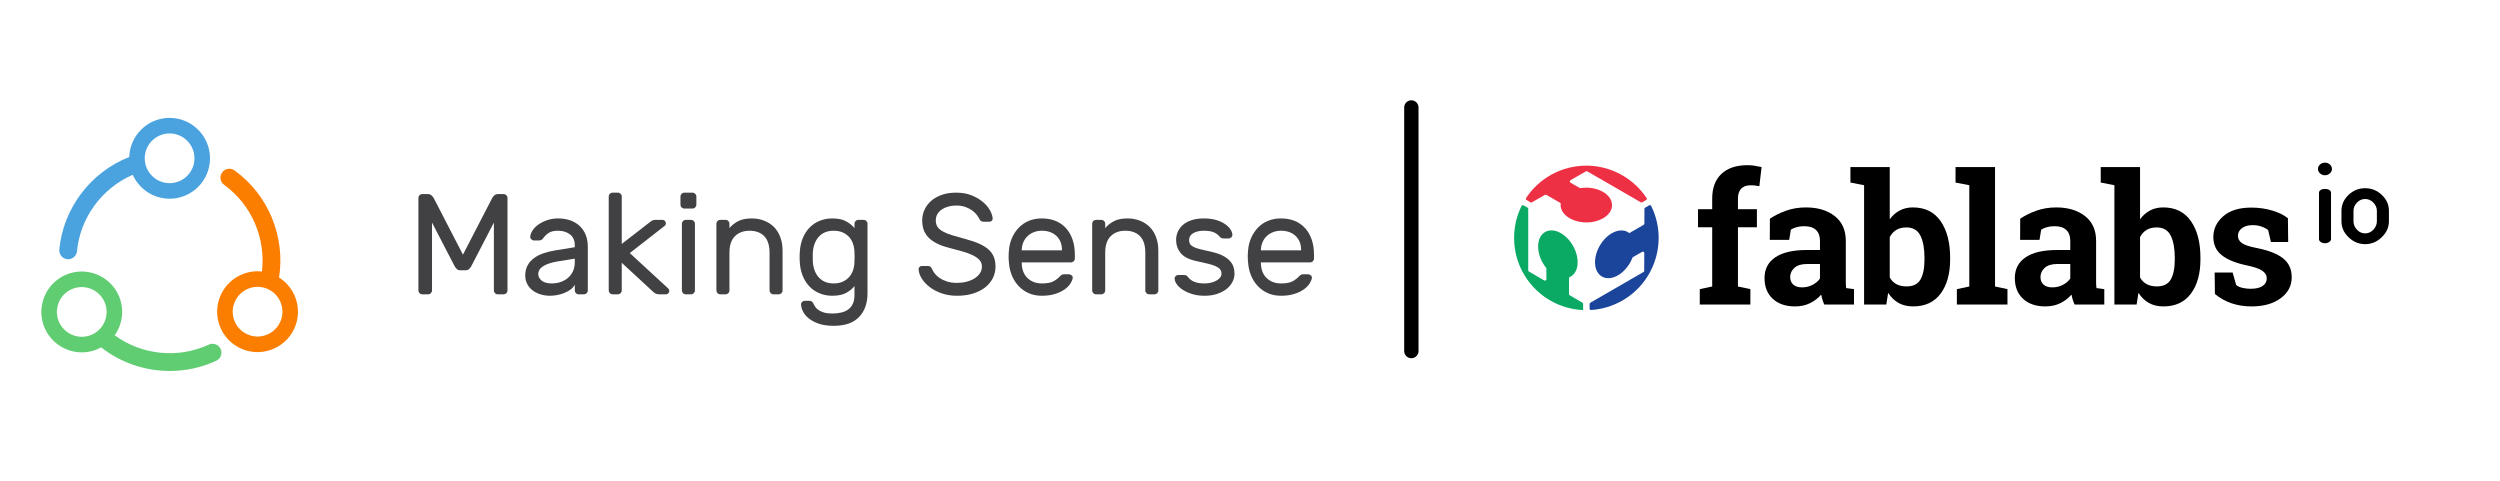
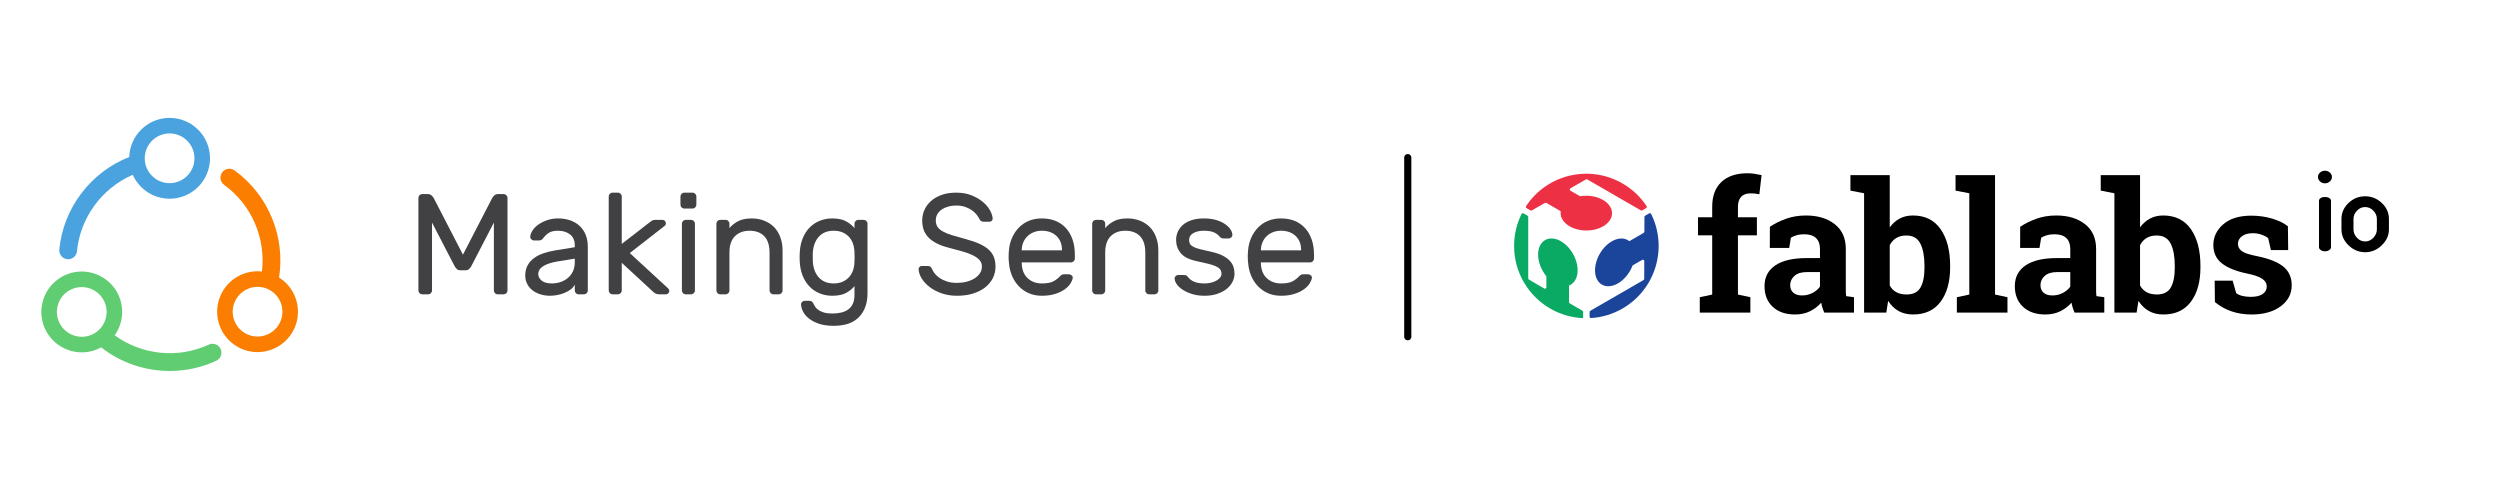
<svg xmlns="http://www.w3.org/2000/svg" version="1.1" id="Layer_1" x="0px" y="0px" width="348.956px" height="67px" viewBox="0 0 348.956 67" enable-background="new 0 0 348.956 67" xml:space="preserve">
-   <line fill="none" stroke="#000000" stroke-width="2" stroke-linecap="round" stroke-miterlimit="10" x1="197" y1="15" x2="197" y2="49" />
+   <line fill="none" stroke="#000000" stroke-linecap="round" stroke-miterlimit="10" x1="196.5" y1="22" x2="196.5" y2="47" />
  <g>
    <path fill="#4AA3DF" d="M23.673,16.454c-3.05,0-5.536,2.434-5.632,5.461c-5.39,2.11-9.209,7.142-9.763,12.91   c-0.066,0.682,0.434,1.289,1.116,1.354c0.04,0.004,0.08,0.006,0.12,0.006c0.632,0,1.172-0.48,1.234-1.122   c0.451-4.691,3.478-8.799,7.782-10.661c0.884,1.963,2.855,3.336,5.143,3.336c3.111,0,5.642-2.531,5.642-5.642   S26.783,16.454,23.673,16.454z M23.673,25.566c-1.913,0-3.47-1.556-3.47-3.47s1.557-3.47,3.47-3.47s3.47,1.556,3.47,3.47   S25.586,25.566,23.673,25.566z" />
    <path fill="#61CD72" d="M30.794,48.7c-0.29-0.621-1.028-0.89-1.649-0.6c-4.272,1.991-9.347,1.467-13.135-1.297   c1.244-1.758,1.427-4.152,0.265-6.125c-1.01-1.715-2.874-2.78-4.866-2.78c-1.002,0-1.99,0.27-2.858,0.781   c-1.298,0.764-2.222,1.989-2.599,3.448c-0.378,1.459-0.165,2.977,0.6,4.276c1.01,1.715,2.874,2.78,4.866,2.78   c0.943,0,1.872-0.242,2.701-0.696c2.764,2.169,6.159,3.295,9.578,3.295c2.212,0,4.434-0.47,6.497-1.432   C30.814,50.06,31.083,49.321,30.794,48.7z M11.417,47.011c-1.226,0-2.374-0.655-2.995-1.71c-0.47-0.799-0.601-1.733-0.369-2.63   c0.232-0.897,0.8-1.651,1.599-2.121c0.534-0.314,1.141-0.48,1.756-0.48c1.226,0,2.373,0.655,2.995,1.71   c0.971,1.649,0.419,3.78-1.23,4.751C12.64,46.845,12.032,47.011,11.417,47.011z" />
    <path fill="#FB7E00" d="M38.952,38.735c0.9-5.718-1.515-11.555-6.213-14.946c-0.556-0.402-1.331-0.276-1.733,0.28   c-0.401,0.556-0.276,1.331,0.28,1.732c3.821,2.758,5.838,7.443,5.273,12.097c-0.2-0.022-0.401-0.036-0.603-0.036   c-1.998,0-3.866,1.071-4.874,2.794c-0.761,1.301-0.97,2.82-0.588,4.278c0.382,1.458,1.308,2.68,2.609,3.441   c0.864,0.505,1.848,0.773,2.844,0.773c1.998,0,3.866-1.07,4.874-2.794C42.362,43.722,41.516,40.347,38.952,38.735z M38.947,45.258   c-0.62,1.06-1.769,1.719-2.999,1.719c-0.612,0-1.216-0.165-1.748-0.476c-0.8-0.468-1.37-1.219-1.605-2.116   c-0.235-0.897-0.106-1.831,0.362-2.63c0.62-1.06,1.769-1.719,3-1.719c0.611,0,1.216,0.165,1.748,0.476   C39.356,41.477,39.913,43.606,38.947,45.258z" />
    <path fill="#414042" d="M64.619,35.545l4.038-7.816c0.08-0.16,0.19-0.307,0.33-0.44c0.14-0.133,0.323-0.2,0.55-0.2h0.76   c0.146,0,0.273,0.054,0.38,0.16c0.106,0.107,0.159,0.233,0.159,0.38v12.913c0,0.147-0.053,0.273-0.159,0.38   c-0.107,0.107-0.234,0.16-0.38,0.16h-0.82c-0.147,0-0.273-0.053-0.38-0.16s-0.16-0.233-0.16-0.38v-9.475l-3.118,6.017   c-0.107,0.2-0.22,0.357-0.34,0.47c-0.12,0.113-0.28,0.17-0.479,0.17h-0.76c-0.2,0-0.36-0.057-0.48-0.17   c-0.12-0.113-0.233-0.27-0.34-0.47l-3.118-6.017v9.475c0,0.147-0.053,0.273-0.16,0.38s-0.233,0.16-0.38,0.16h-0.819   c-0.147,0-0.273-0.053-0.38-0.16c-0.107-0.107-0.16-0.233-0.16-0.38V27.629c0-0.147,0.053-0.273,0.16-0.38   c0.107-0.106,0.233-0.16,0.38-0.16h0.759c0.227,0,0.41,0.067,0.55,0.2c0.14,0.133,0.25,0.28,0.33,0.44L64.619,35.545z" />
    <path fill="#414042" d="M73.314,38.463c0-0.533,0.106-0.999,0.319-1.399c0.213-0.4,0.507-0.739,0.88-1.019   c0.373-0.28,0.81-0.507,1.309-0.68c0.499-0.173,1.029-0.307,1.589-0.4l2.819-0.459v-0.26c0-0.68-0.224-1.189-0.67-1.529   c-0.447-0.34-1.003-0.51-1.669-0.51c-0.587,0-1.029,0.107-1.329,0.32c-0.299,0.213-0.556,0.467-0.77,0.759   c-0.08,0.107-0.167,0.18-0.26,0.22c-0.093,0.04-0.219,0.06-0.379,0.06h-0.6c-0.147,0-0.277-0.053-0.39-0.16   c-0.113-0.107-0.164-0.233-0.15-0.38c0.027-0.293,0.143-0.593,0.35-0.899c0.206-0.307,0.486-0.58,0.839-0.82   c0.353-0.24,0.76-0.436,1.219-0.59c0.46-0.153,0.949-0.23,1.469-0.23c0.6,0,1.156,0.087,1.669,0.26   c0.513,0.173,0.953,0.427,1.319,0.759c0.367,0.333,0.653,0.746,0.86,1.239c0.206,0.493,0.31,1.06,0.31,1.7v6.096   c0,0.147-0.053,0.273-0.16,0.38c-0.107,0.107-0.233,0.16-0.38,0.16H80.77c-0.147,0-0.273-0.053-0.38-0.16   c-0.107-0.107-0.16-0.233-0.16-0.38v-0.819c-0.12,0.253-0.307,0.476-0.56,0.67c-0.253,0.193-0.543,0.357-0.87,0.49   c-0.327,0.133-0.667,0.233-1.019,0.3c-0.353,0.067-0.683,0.1-0.989,0.1c-0.52,0-0.997-0.073-1.429-0.22   c-0.433-0.147-0.8-0.343-1.099-0.59c-0.3-0.247-0.533-0.543-0.7-0.889C73.397,39.236,73.314,38.863,73.314,38.463z M76.992,39.563   c0.479,0,0.919-0.073,1.319-0.22c0.4-0.147,0.743-0.35,1.029-0.61c0.287-0.26,0.506-0.57,0.66-0.93c0.153-0.36,0.23-0.76,0.23-1.2   v-0.499l-2.359,0.379c-0.839,0.134-1.506,0.347-1.999,0.64c-0.493,0.293-0.739,0.673-0.739,1.14c0,0.147,0.033,0.293,0.1,0.439   c0.066,0.147,0.173,0.287,0.319,0.42c0.147,0.133,0.337,0.24,0.57,0.32C76.355,39.523,76.644,39.563,76.992,39.563z" />
    <path fill="#414042" d="M86.786,36.684v3.858c0,0.147-0.053,0.273-0.16,0.38c-0.107,0.107-0.233,0.16-0.379,0.16h-0.74   c-0.147,0-0.273-0.053-0.38-0.16s-0.16-0.233-0.16-0.38V27.429c0-0.146,0.053-0.273,0.16-0.38c0.107-0.106,0.233-0.159,0.38-0.159   h0.74c0.146,0,0.273,0.053,0.379,0.159c0.107,0.107,0.16,0.234,0.16,0.38v6.617l3.898-3.019c0.08-0.066,0.183-0.14,0.31-0.22   c0.127-0.079,0.283-0.119,0.47-0.119h0.999c0.133,0,0.247,0.047,0.34,0.139c0.093,0.094,0.14,0.207,0.14,0.34   c0,0.067-0.01,0.13-0.03,0.19c-0.02,0.06-0.083,0.13-0.19,0.21l-4.817,3.758l5.317,4.897c0.08,0.08,0.133,0.147,0.16,0.2   c0.027,0.053,0.04,0.113,0.04,0.18c0,0.133-0.047,0.247-0.14,0.34c-0.093,0.093-0.207,0.14-0.34,0.14h-0.94   c-0.199,0-0.37-0.04-0.51-0.12c-0.14-0.08-0.243-0.153-0.31-0.22L86.786,36.684z" />
    <path fill="#414042" d="M97.2,28.569c0,0.147-0.053,0.273-0.16,0.379c-0.107,0.107-0.233,0.16-0.38,0.16h-1.139   c-0.147,0-0.273-0.053-0.38-0.16c-0.107-0.106-0.16-0.233-0.16-0.379v-1.14c0-0.146,0.053-0.273,0.16-0.38   c0.107-0.106,0.233-0.159,0.38-0.159h1.139c0.147,0,0.273,0.053,0.38,0.159c0.107,0.107,0.16,0.234,0.16,0.38V28.569z M97,40.542   c0,0.147-0.053,0.273-0.16,0.38c-0.107,0.107-0.233,0.16-0.379,0.16h-0.74c-0.147,0-0.273-0.053-0.38-0.16   c-0.107-0.107-0.16-0.233-0.16-0.38v-9.315c0-0.146,0.053-0.273,0.16-0.38c0.107-0.106,0.233-0.159,0.38-0.159h0.74   c0.146,0,0.273,0.053,0.379,0.159c0.107,0.107,0.16,0.234,0.16,0.38V40.542z" />
    <path fill="#414042" d="M109.233,40.542c0,0.147-0.053,0.273-0.16,0.38c-0.107,0.107-0.233,0.16-0.379,0.16h-0.74   c-0.147,0-0.273-0.053-0.38-0.16c-0.107-0.107-0.16-0.233-0.16-0.38v-5.277c0-1.026-0.247-1.792-0.739-2.299   c-0.493-0.506-1.18-0.759-2.059-0.759c-0.84,0-1.516,0.253-2.029,0.759c-0.513,0.507-0.77,1.273-0.77,2.299v5.277   c0,0.147-0.053,0.273-0.16,0.38c-0.107,0.107-0.233,0.16-0.379,0.16h-0.74c-0.147,0-0.273-0.053-0.38-0.16   c-0.107-0.107-0.16-0.233-0.16-0.38v-9.315c0-0.146,0.053-0.273,0.16-0.38c0.107-0.106,0.233-0.159,0.38-0.159h0.74   c0.146,0,0.273,0.053,0.379,0.159c0.107,0.107,0.16,0.234,0.16,0.38v0.62c0.253-0.333,0.63-0.643,1.129-0.929   c0.5-0.287,1.156-0.43,1.969-0.43c0.626,0,1.206,0.103,1.739,0.31c0.533,0.207,0.989,0.5,1.369,0.88   c0.38,0.379,0.676,0.849,0.889,1.409c0.213,0.56,0.32,1.186,0.32,1.879V40.542z" />
    <path fill="#414042" d="M111.632,35.225c0.04-0.733,0.18-1.392,0.42-1.979c0.24-0.586,0.56-1.082,0.96-1.489   c0.4-0.406,0.87-0.719,1.409-0.939c0.54-0.22,1.123-0.33,1.749-0.33c0.826,0,1.486,0.143,1.979,0.43   c0.493,0.287,0.866,0.596,1.119,0.929v-0.62c0-0.146,0.053-0.273,0.16-0.38c0.107-0.106,0.233-0.159,0.38-0.159h0.74   c0.146,0,0.273,0.053,0.38,0.159c0.106,0.107,0.159,0.234,0.159,0.38v9.715c0,1.386-0.393,2.489-1.179,3.308   c-0.786,0.819-1.966,1.229-3.538,1.229c-0.8,0-1.483-0.096-2.049-0.288c-0.567-0.192-1.033-0.434-1.4-0.725   s-0.639-0.61-0.819-0.954c-0.18-0.345-0.277-0.676-0.29-0.994c-0.013-0.146,0.037-0.271,0.15-0.377   c0.113-0.106,0.243-0.159,0.39-0.159h0.6c0.147,0,0.27,0.036,0.37,0.108c0.1,0.072,0.196,0.214,0.29,0.425   c0.04,0.079,0.104,0.188,0.19,0.327c0.087,0.138,0.227,0.276,0.42,0.415c0.193,0.138,0.446,0.257,0.759,0.356   c0.313,0.099,0.71,0.148,1.189,0.148c0.44,0,0.849-0.044,1.229-0.13c0.38-0.087,0.71-0.23,0.989-0.43   c0.28-0.2,0.496-0.467,0.65-0.8c0.153-0.333,0.23-0.739,0.23-1.219v-1.259c-0.267,0.359-0.647,0.676-1.139,0.949   c-0.493,0.273-1.146,0.41-1.959,0.41c-0.627,0-1.209-0.11-1.749-0.33c-0.539-0.22-1.009-0.533-1.409-0.94   c-0.4-0.407-0.72-0.903-0.96-1.489c-0.24-0.586-0.38-1.246-0.42-1.979c-0.013-0.199-0.02-0.419-0.02-0.659   C111.612,35.645,111.618,35.425,111.632,35.225z M119.267,35.165c-0.04-0.946-0.323-1.675-0.849-2.189   c-0.527-0.513-1.209-0.77-2.049-0.77c-0.88,0-1.572,0.28-2.079,0.839c-0.507,0.56-0.786,1.32-0.84,2.279   c-0.013,0.373-0.013,0.746,0,1.119c0.053,0.96,0.333,1.72,0.84,2.279c0.507,0.56,1.199,0.84,2.079,0.84   c0.839,0,1.522-0.26,2.049-0.78c0.527-0.519,0.81-1.246,0.849-2.179c0.013-0.2,0.02-0.439,0.02-0.719   C119.287,35.605,119.281,35.365,119.267,35.165z" />
    <path fill="#414042" d="M133.479,26.89c0.813,0,1.529,0.127,2.149,0.379c0.62,0.253,1.146,0.564,1.579,0.929   c0.433,0.367,0.763,0.76,0.989,1.18c0.227,0.42,0.347,0.796,0.36,1.129c0.013,0.12-0.027,0.223-0.12,0.31   c-0.093,0.087-0.2,0.13-0.32,0.13h-0.819c-0.147,0-0.264-0.026-0.35-0.08c-0.087-0.053-0.176-0.173-0.27-0.359   c-0.067-0.133-0.177-0.303-0.33-0.51c-0.153-0.206-0.36-0.406-0.62-0.599c-0.26-0.193-0.576-0.36-0.949-0.5   c-0.373-0.14-0.806-0.21-1.299-0.21c-0.373,0-0.73,0.043-1.069,0.13c-0.34,0.087-0.643,0.217-0.91,0.39   c-0.267,0.173-0.48,0.39-0.64,0.65c-0.16,0.26-0.24,0.564-0.24,0.91c0,0.347,0.077,0.639,0.23,0.879   c0.153,0.24,0.399,0.457,0.739,0.65c0.34,0.193,0.77,0.37,1.289,0.53c0.52,0.16,1.152,0.34,1.899,0.54   c0.76,0.2,1.403,0.42,1.929,0.66c0.526,0.24,0.956,0.51,1.289,0.81c0.333,0.3,0.576,0.647,0.73,1.039   c0.153,0.393,0.23,0.837,0.23,1.329c0,0.6-0.13,1.149-0.39,1.649c-0.26,0.499-0.624,0.93-1.089,1.289   c-0.467,0.359-1.029,0.639-1.689,0.839c-0.66,0.2-1.396,0.3-2.209,0.3c-0.773,0-1.486-0.113-2.139-0.34   c-0.653-0.227-1.213-0.52-1.679-0.879c-0.467-0.36-0.837-0.76-1.109-1.2c-0.273-0.44-0.417-0.872-0.43-1.299   c0-0.12,0.043-0.223,0.13-0.31c0.087-0.087,0.19-0.13,0.31-0.13h0.82c0.133,0,0.25,0.027,0.35,0.08c0.1,0.053,0.19,0.173,0.27,0.36   c0.08,0.187,0.203,0.39,0.37,0.61c0.167,0.22,0.39,0.427,0.67,0.62c0.28,0.193,0.62,0.356,1.019,0.49c0.4,0.133,0.873,0.2,1.42,0.2   c0.466,0,0.91-0.053,1.329-0.16c0.419-0.107,0.79-0.26,1.109-0.46c0.32-0.2,0.573-0.44,0.76-0.719c0.187-0.28,0.28-0.593,0.28-0.94   s-0.107-0.643-0.32-0.889c-0.213-0.247-0.52-0.47-0.919-0.67c-0.4-0.2-0.889-0.383-1.469-0.55c-0.58-0.167-1.236-0.343-1.969-0.53   c-0.667-0.173-1.232-0.382-1.699-0.63c-0.467-0.246-0.846-0.53-1.139-0.849c-0.293-0.32-0.504-0.673-0.63-1.059   c-0.127-0.387-0.19-0.806-0.19-1.259c0-0.493,0.1-0.973,0.3-1.44c0.2-0.466,0.496-0.879,0.889-1.239   c0.393-0.36,0.886-0.65,1.479-0.87C131.983,27,132.68,26.89,133.479,26.89z" />
    <path fill="#414042" d="M140.835,34.885c0.053-0.613,0.2-1.186,0.44-1.719c0.24-0.533,0.553-0.999,0.94-1.399   c0.386-0.4,0.85-0.713,1.389-0.94c0.54-0.226,1.143-0.339,1.809-0.339c0.72,0,1.362,0.116,1.929,0.35   c0.567,0.233,1.049,0.57,1.449,1.009c0.4,0.44,0.706,0.973,0.92,1.599c0.213,0.626,0.32,1.326,0.32,2.099v0.54   c0,0.147-0.054,0.273-0.16,0.379c-0.107,0.107-0.233,0.16-0.38,0.16h-6.876v0.12c0.026,0.906,0.303,1.603,0.829,2.089   c0.526,0.487,1.182,0.73,1.969,0.73c0.733,0,1.282-0.103,1.649-0.31c0.366-0.206,0.662-0.436,0.889-0.69   c0.106-0.106,0.2-0.18,0.28-0.22c0.079-0.04,0.199-0.06,0.359-0.06h0.6c0.147,0,0.28,0.054,0.4,0.16   c0.12,0.107,0.167,0.233,0.14,0.38c-0.04,0.24-0.153,0.504-0.34,0.789c-0.187,0.287-0.457,0.553-0.81,0.8   c-0.353,0.247-0.793,0.453-1.319,0.62c-0.527,0.166-1.143,0.25-1.849,0.25c-0.667,0-1.266-0.117-1.799-0.35   c-0.533-0.233-0.996-0.553-1.389-0.96c-0.393-0.407-0.71-0.886-0.949-1.439c-0.24-0.553-0.387-1.156-0.44-1.809   C140.768,36.111,140.768,35.498,140.835,34.885z M142.614,34.945h5.617v-0.06c0-0.813-0.257-1.462-0.77-1.949   c-0.513-0.487-1.196-0.73-2.049-0.73c-0.387,0-0.746,0.063-1.079,0.19c-0.333,0.127-0.627,0.307-0.88,0.54   c-0.253,0.233-0.453,0.516-0.6,0.849c-0.147,0.333-0.227,0.7-0.239,1.099V34.945z" />
    <path fill="#414042" d="M161.683,40.542c0,0.147-0.053,0.273-0.16,0.38c-0.107,0.107-0.233,0.16-0.379,0.16h-0.74   c-0.147,0-0.273-0.053-0.38-0.16c-0.107-0.107-0.16-0.233-0.16-0.38v-5.277c0-1.026-0.247-1.792-0.739-2.299   c-0.493-0.506-1.18-0.759-2.059-0.759c-0.84,0-1.516,0.253-2.029,0.759c-0.513,0.507-0.77,1.273-0.77,2.299v5.277   c0,0.147-0.053,0.273-0.16,0.38c-0.107,0.107-0.233,0.16-0.379,0.16h-0.74c-0.147,0-0.273-0.053-0.38-0.16s-0.16-0.233-0.16-0.38   v-9.315c0-0.146,0.053-0.273,0.16-0.38c0.107-0.106,0.233-0.159,0.38-0.159h0.74c0.146,0,0.273,0.053,0.379,0.159   c0.107,0.107,0.16,0.234,0.16,0.38v0.62c0.253-0.333,0.63-0.643,1.129-0.929c0.5-0.287,1.156-0.43,1.969-0.43   c0.626,0,1.206,0.103,1.739,0.31c0.533,0.207,0.989,0.5,1.369,0.88c0.38,0.379,0.676,0.849,0.889,1.409   c0.213,0.56,0.32,1.186,0.32,1.879V40.542z" />
    <path fill="#414042" d="M170.499,38.204c0-0.253-0.07-0.463-0.21-0.63c-0.14-0.166-0.35-0.31-0.63-0.43   c-0.279-0.12-0.636-0.233-1.069-0.34c-0.433-0.106-0.937-0.22-1.509-0.34c-1.08-0.226-1.836-0.602-2.269-1.129   c-0.433-0.527-0.65-1.143-0.65-1.849c0-0.4,0.08-0.78,0.24-1.139c0.16-0.36,0.4-0.68,0.72-0.96c0.32-0.28,0.723-0.5,1.209-0.659   c0.486-0.16,1.056-0.24,1.709-0.24c0.653,0,1.223,0.073,1.709,0.22c0.487,0.147,0.896,0.333,1.229,0.559   c0.333,0.227,0.586,0.47,0.759,0.73c0.173,0.26,0.267,0.51,0.28,0.75c0.013,0.147-0.037,0.273-0.15,0.38   c-0.113,0.107-0.244,0.16-0.39,0.16h-0.66c-0.08,0-0.177-0.016-0.29-0.05c-0.114-0.033-0.217-0.11-0.31-0.23   c-0.173-0.226-0.43-0.416-0.77-0.57c-0.34-0.153-0.81-0.23-1.409-0.23c-0.613,0-1.109,0.113-1.489,0.34   c-0.38,0.227-0.57,0.539-0.57,0.939c0,0.253,0.053,0.457,0.16,0.61c0.107,0.153,0.28,0.287,0.52,0.4   c0.24,0.113,0.556,0.217,0.949,0.31c0.393,0.093,0.883,0.207,1.469,0.34c0.613,0.133,1.126,0.304,1.539,0.51   c0.413,0.207,0.746,0.44,0.999,0.7c0.253,0.26,0.433,0.547,0.54,0.86s0.16,0.643,0.16,0.989c0,0.399-0.097,0.786-0.29,1.159   c-0.193,0.373-0.47,0.7-0.829,0.979c-0.36,0.28-0.797,0.507-1.309,0.68c-0.513,0.173-1.096,0.26-1.749,0.26s-1.232-0.08-1.739-0.24   c-0.507-0.16-0.939-0.356-1.299-0.59c-0.36-0.233-0.637-0.487-0.829-0.76c-0.193-0.273-0.297-0.53-0.31-0.77   c-0.014-0.147,0.033-0.273,0.139-0.38c0.107-0.106,0.24-0.16,0.4-0.16h0.72c0.08,0,0.173,0.01,0.28,0.03   c0.106,0.02,0.206,0.097,0.3,0.23c0.213,0.293,0.506,0.52,0.879,0.68c0.373,0.16,0.86,0.24,1.459,0.24   c0.293,0,0.583-0.033,0.87-0.1c0.287-0.067,0.54-0.16,0.76-0.28c0.22-0.12,0.396-0.263,0.53-0.43   C170.432,38.587,170.499,38.403,170.499,38.204z" />
    <path fill="#414042" d="M174.216,34.885c0.053-0.613,0.2-1.186,0.44-1.719c0.24-0.533,0.553-0.999,0.94-1.399   c0.386-0.4,0.849-0.713,1.389-0.94c0.54-0.226,1.143-0.339,1.809-0.339c0.72,0,1.362,0.116,1.929,0.35   c0.567,0.233,1.049,0.57,1.449,1.009c0.4,0.44,0.707,0.973,0.92,1.599c0.213,0.626,0.32,1.326,0.32,2.099v0.54   c0,0.147-0.054,0.273-0.16,0.379c-0.107,0.107-0.233,0.16-0.38,0.16h-6.876v0.12c0.026,0.906,0.303,1.603,0.83,2.089   c0.526,0.487,1.182,0.73,1.969,0.73c0.733,0,1.282-0.103,1.649-0.31c0.366-0.206,0.662-0.436,0.89-0.69   c0.106-0.106,0.2-0.18,0.28-0.22c0.079-0.04,0.199-0.06,0.359-0.06h0.6c0.147,0,0.28,0.054,0.4,0.16   c0.12,0.107,0.167,0.233,0.14,0.38c-0.04,0.24-0.153,0.504-0.34,0.789c-0.187,0.287-0.457,0.553-0.81,0.8   c-0.353,0.247-0.793,0.453-1.319,0.62c-0.527,0.166-1.143,0.25-1.849,0.25c-0.667,0-1.266-0.117-1.799-0.35   c-0.533-0.233-0.996-0.553-1.389-0.96s-0.71-0.886-0.949-1.439c-0.24-0.553-0.387-1.156-0.44-1.809   C174.149,36.111,174.149,35.498,174.216,34.885z M175.996,34.945h5.617v-0.06c0-0.813-0.257-1.462-0.77-1.949   c-0.513-0.487-1.196-0.73-2.049-0.73c-0.387,0-0.746,0.063-1.079,0.19c-0.333,0.127-0.626,0.307-0.88,0.54   c-0.253,0.233-0.453,0.516-0.6,0.849c-0.147,0.333-0.227,0.7-0.239,1.099V34.945z" />
  </g>
  <g>
-     <path fill="#0AAA64" d="M220.976,43.28v-0.864c0-0.07-0.037-0.134-0.098-0.17l-1.774-1.034c-0.06-0.035-0.097-0.1-0.097-0.17   v-2.316c0.074-0.03,0.149-0.063,0.22-0.104c1.166-0.661,1.314-2.597,0.332-4.319c-0.979-1.724-2.719-2.585-3.883-1.921   c-1.165,0.66-1.314,2.595-0.331,4.319c0.14,0.247,0.296,0.476,0.462,0.684c0.027,0.034,0.042,0.075,0.042,0.119v1.472   c0,0.151-0.164,0.246-0.295,0.17l-2.142-1.246c-0.06-0.035-0.098-0.1-0.098-0.17V29.15c0-0.07-0.037-0.135-0.098-0.17l-0.557-0.322   c-0.098-0.057-0.227-0.02-0.277,0.082c-0.667,1.348-1.04,2.859-1.04,4.464C211.341,38.625,215.612,43.046,220.976,43.28" />
-     <path fill="#EE3045" d="M215.648,27.195c0.061-0.035,0.135-0.035,0.196,0l2.004,1.158c-0.012,0.08-0.017,0.162-0.017,0.245   c-0.008,1.34,1.591,2.435,3.574,2.449c1.983,0.011,3.598-1.065,3.606-2.405c0.008-1.339-1.594-2.434-3.576-2.448   c-0.282-0.002-0.558,0.019-0.822,0.06c-0.043,0.007-0.087-0.001-0.125-0.023l-1.274-0.737c-0.131-0.076-0.131-0.265,0.001-0.34   l2.15-1.233c0.061-0.035,0.135-0.035,0.196,0l7.474,4.317c0.061,0.035,0.136,0.035,0.196,0l0.538-0.31   c0.098-0.057,0.13-0.185,0.068-0.28c-0.836-1.269-1.966-2.36-3.371-3.17c-4.647-2.684-10.536-1.253-13.453,3.164   c-0.062,0.094-0.031,0.224,0.067,0.28l0.55,0.317c0.061,0.035,0.135,0.035,0.196,0L215.648,27.195z" />
-     <path fill="#1B459B" d="M229.526,31.211c0,0.07-0.038,0.134-0.098,0.169l-2.005,1.158c-0.063-0.052-0.129-0.098-0.201-0.14   c-1.156-0.676-2.907,0.161-3.908,1.873c-1.001,1.711-0.878,3.647,0.278,4.324c1.156,0.677,2.905-0.161,3.907-1.874   c0.143-0.242,0.264-0.491,0.36-0.739c0.016-0.041,0.044-0.075,0.082-0.097l1.277-0.735c0.131-0.076,0.295,0.02,0.294,0.171   l-0.009,2.477c0,0.07-0.038,0.134-0.098,0.169l-7.425,4.288c-0.061,0.035-0.098,0.1-0.098,0.17v0.645   c0,0.114,0.096,0.206,0.21,0.199c1.499-0.097,2.992-0.529,4.38-1.329c4.635-2.678,6.343-8.467,4.002-13.197   c-0.05-0.102-0.178-0.139-0.277-0.083l-0.564,0.325c-0.061,0.035-0.098,0.099-0.098,0.169L229.526,31.211z" />
-   </g>
-   <g>
-     <path d="M323.546,23.583c0-0.245,0.096-0.453,0.288-0.624c0.192-0.17,0.421-0.256,0.688-0.256s0.496,0.085,0.688,0.256   c0.192,0.171,0.288,0.379,0.288,0.624c0,0.235-0.096,0.44-0.288,0.616c-0.192,0.176-0.421,0.264-0.688,0.264   s-0.496-0.088-0.688-0.264C323.643,24.023,323.546,23.818,323.546,23.583z M323.69,33.391v-6.48c0-0.16,0.077-0.291,0.232-0.392   c0.155-0.101,0.354-0.152,0.6-0.152c0.245,0,0.448,0.051,0.608,0.152c0.16,0.102,0.24,0.232,0.24,0.392v6.48   c0,0.139-0.083,0.267-0.248,0.384c-0.166,0.117-0.366,0.176-0.6,0.176c-0.235,0-0.432-0.059-0.592-0.176   C323.771,33.658,323.69,33.53,323.69,33.391z" />
-     <path d="M326.827,30.895v-1.472c0-0.843,0.325-1.579,0.976-2.208c0.651-0.629,1.43-0.944,2.336-0.944   c0.885,0,1.658,0.312,2.32,0.936c0.661,0.624,0.992,1.363,0.992,2.216v1.472c0,0.832-0.333,1.571-1,2.216   c-0.667,0.646-1.438,0.968-2.312,0.968c-0.886,0-1.659-0.32-2.32-0.96C327.157,32.479,326.827,31.738,326.827,30.895z    M328.506,30.891c0,0.434,0.16,0.824,0.48,1.168c0.32,0.345,0.704,0.517,1.152,0.517c0.437,0,0.818-0.172,1.144-0.517   c0.325-0.344,0.488-0.734,0.488-1.168v-1.462c0-0.424-0.163-0.805-0.488-1.145c-0.326-0.339-0.707-0.508-1.144-0.508   c-0.448,0-0.832,0.169-1.152,0.508c-0.32,0.339-0.48,0.721-0.48,1.145V30.891z" />
-   </g>
-   <g>
-     <path d="M237.258,40.358l1.735-0.369v-8.269h-1.981v-2.522h1.981v-1.477c0-1.493,0.431-2.644,1.292-3.452s2.071-1.212,3.63-1.212   c0.303,0,0.613,0.022,0.929,0.067c0.315,0.045,0.662,0.109,1.04,0.191l-0.308,2.67c-0.197-0.033-0.388-0.062-0.572-0.086   s-0.4-0.037-0.646-0.037c-0.583,0-1.023,0.16-1.323,0.48s-0.449,0.779-0.449,1.378v1.477h2.646v2.522h-2.646v8.269l1.735,0.369   v2.153h-7.063V40.358z" />
-     <path d="M254.638,42.512c-0.098-0.222-0.185-0.449-0.258-0.683c-0.074-0.233-0.131-0.469-0.172-0.708   c-0.426,0.492-0.945,0.89-1.556,1.194c-0.611,0.303-1.311,0.455-2.098,0.455c-1.304,0-2.34-0.354-3.107-1.064   c-0.767-0.709-1.15-1.675-1.15-2.897c0-1.247,0.5-2.211,1.501-2.892s2.469-1.021,4.405-1.021h1.833v-1.304   c0-0.64-0.185-1.136-0.554-1.489s-0.915-0.529-1.637-0.529c-0.41,0-0.775,0.047-1.095,0.142s-0.578,0.207-0.775,0.338l-0.234,1.427   h-2.707l0.012-2.953c0.656-0.443,1.409-0.816,2.258-1.12c0.849-0.303,1.774-0.455,2.775-0.455c1.649,0,2.988,0.404,4.018,1.212   c1.029,0.808,1.544,1.958,1.544,3.451v5.5c0,0.205,0.002,0.398,0.006,0.578c0.004,0.181,0.019,0.353,0.043,0.517l1.095,0.147v2.153   H254.638z M251.525,40.112c0.542,0,1.034-0.117,1.477-0.351s0.788-0.527,1.034-0.88v-2.03h-1.833c-0.763,0-1.341,0.178-1.735,0.535   c-0.394,0.357-0.591,0.786-0.591,1.286c0,0.451,0.146,0.804,0.437,1.058C250.604,39.985,251.008,40.112,251.525,40.112z" />
-     <path d="M272.203,36.224c0,1.985-0.443,3.572-1.329,4.762c-0.886,1.189-2.166,1.784-3.839,1.784c-0.779,0-1.456-0.162-2.03-0.486   c-0.574-0.324-1.058-0.794-1.452-1.409l-0.258,1.637h-3.101V25.851l-1.907-0.369v-2.166h5.488v7.297   c0.385-0.533,0.847-0.943,1.384-1.23c0.537-0.287,1.154-0.431,1.852-0.431c1.69,0,2.978,0.638,3.864,1.913   c0.886,1.276,1.329,2.976,1.329,5.101V36.224z M268.623,35.966c0-1.296-0.191-2.324-0.572-3.083s-1.032-1.138-1.95-1.138   c-0.558,0-1.03,0.117-1.415,0.351c-0.386,0.234-0.689,0.568-0.911,1.003v5.623c0.221,0.411,0.527,0.722,0.917,0.936   s0.868,0.32,1.434,0.32c0.927,0,1.575-0.326,1.944-0.979c0.369-0.652,0.554-1.577,0.554-2.774V35.966z" />
-     <path d="M272.959,25.482v-2.166h5.513v16.673l1.735,0.369v2.153h-7.063v-2.153l1.735-0.369V25.851L272.959,25.482z" />
-     <path d="M289.576,42.512c-0.098-0.222-0.185-0.449-0.258-0.683c-0.074-0.233-0.131-0.469-0.172-0.708   c-0.426,0.492-0.945,0.89-1.556,1.194c-0.611,0.303-1.311,0.455-2.098,0.455c-1.304,0-2.34-0.354-3.107-1.064   c-0.767-0.709-1.15-1.675-1.15-2.897c0-1.247,0.5-2.211,1.501-2.892s2.469-1.021,4.405-1.021h1.833v-1.304   c0-0.64-0.185-1.136-0.554-1.489s-0.915-0.529-1.637-0.529c-0.41,0-0.775,0.047-1.095,0.142s-0.578,0.207-0.775,0.338l-0.234,1.427   h-2.707l0.012-2.953c0.656-0.443,1.409-0.816,2.258-1.12c0.849-0.303,1.774-0.455,2.775-0.455c1.649,0,2.988,0.404,4.018,1.212   c1.029,0.808,1.544,1.958,1.544,3.451v5.5c0,0.205,0.002,0.398,0.006,0.578c0.004,0.181,0.019,0.353,0.043,0.517l1.095,0.147v2.153   H289.576z M286.463,40.112c0.542,0,1.034-0.117,1.477-0.351s0.788-0.527,1.034-0.88v-2.03h-1.833c-0.763,0-1.341,0.178-1.735,0.535   c-0.394,0.357-0.591,0.786-0.591,1.286c0,0.451,0.146,0.804,0.437,1.058C285.542,39.985,285.946,40.112,286.463,40.112z" />
-     <path d="M307.141,36.224c0,1.985-0.443,3.572-1.329,4.762c-0.886,1.189-2.166,1.784-3.839,1.784c-0.779,0-1.456-0.162-2.03-0.486   c-0.574-0.324-1.058-0.794-1.452-1.409l-0.258,1.637h-3.101V25.851l-1.907-0.369v-2.166h5.488v7.297   c0.385-0.533,0.847-0.943,1.384-1.23c0.537-0.287,1.154-0.431,1.852-0.431c1.69,0,2.978,0.638,3.864,1.913   c0.886,1.276,1.329,2.976,1.329,5.101V36.224z M303.56,35.966c0-1.296-0.191-2.324-0.572-3.083s-1.032-1.138-1.95-1.138   c-0.558,0-1.03,0.117-1.415,0.351c-0.386,0.234-0.689,0.568-0.911,1.003v5.623c0.221,0.411,0.527,0.722,0.917,0.936   s0.868,0.32,1.434,0.32c0.927,0,1.575-0.326,1.944-0.979c0.369-0.652,0.554-1.577,0.554-2.774V35.966z" />
-     <path d="M319.39,33.775h-2.412l-0.381-1.661c-0.246-0.197-0.556-0.361-0.929-0.492s-0.786-0.197-1.236-0.197   c-0.632,0-1.132,0.142-1.501,0.424c-0.369,0.283-0.554,0.638-0.554,1.064c0,0.402,0.176,0.736,0.529,1.003   c0.353,0.267,1.058,0.502,2.116,0.708c1.649,0.328,2.871,0.81,3.667,1.446c0.795,0.636,1.193,1.511,1.193,2.627   c0,1.198-0.515,2.176-1.544,2.935c-1.03,0.759-2.385,1.138-4.067,1.138c-1.025,0-1.967-0.15-2.824-0.449   c-0.857-0.299-1.618-0.728-2.283-1.286l-0.037-2.99h2.51l0.492,1.735c0.213,0.18,0.504,0.313,0.874,0.4   c0.369,0.086,0.755,0.129,1.157,0.129c0.73,0,1.286-0.131,1.667-0.394s0.572-0.619,0.572-1.071c0-0.394-0.193-0.734-0.579-1.021   s-1.095-0.542-2.128-0.763c-1.567-0.32-2.75-0.793-3.55-1.421s-1.2-1.483-1.2-2.565c0-1.116,0.459-2.078,1.378-2.886   c0.918-0.808,2.227-1.212,3.925-1.212c1.033,0,2.012,0.14,2.935,0.418s1.646,0.636,2.172,1.07L319.39,33.775z" />
+     <g>
+       <path fill="#0AAA64" d="M220.976,44.406v-0.864c0-0.07-0.037-0.134-0.098-0.17l-1.774-1.034c-0.06-0.035-0.097-0.1-0.097-0.17    v-2.316c0.074-0.03,0.149-0.063,0.22-0.104c1.166-0.661,1.314-2.597,0.332-4.319c-0.979-1.724-2.719-2.585-3.883-1.921    c-1.165,0.66-1.314,2.595-0.331,4.319c0.14,0.247,0.296,0.476,0.462,0.684c0.027,0.034,0.042,0.075,0.042,0.119v1.472    c0,0.151-0.164,0.246-0.295,0.17l-2.142-1.246c-0.06-0.035-0.098-0.1-0.098-0.17v-8.579c0-0.07-0.037-0.135-0.098-0.17    l-0.557-0.322c-0.098-0.057-0.227-0.02-0.277,0.082c-0.667,1.348-1.04,2.859-1.04,4.464    C211.341,39.751,215.612,44.172,220.976,44.406" />
+       <path fill="#EE3045" d="M215.648,28.321c0.061-0.035,0.135-0.035,0.196,0l2.004,1.158c-0.012,0.08-0.017,0.162-0.017,0.245    c-0.008,1.34,1.591,2.435,3.574,2.449c1.983,0.011,3.598-1.065,3.606-2.405c0.008-1.339-1.594-2.434-3.576-2.448    c-0.282-0.002-0.558,0.019-0.822,0.06c-0.043,0.007-0.087-0.001-0.125-0.023l-1.274-0.737c-0.131-0.076-0.131-0.265,0.001-0.34    l2.15-1.233c0.061-0.035,0.135-0.035,0.196,0l7.474,4.317c0.061,0.035,0.136,0.035,0.196,0l0.538-0.31    c0.098-0.057,0.13-0.185,0.068-0.28c-0.836-1.269-1.966-2.36-3.371-3.17c-4.647-2.684-10.536-1.253-13.453,3.164    c-0.062,0.094-0.031,0.224,0.067,0.28l0.55,0.317c0.061,0.035,0.135,0.035,0.196,0L215.648,28.321z" />
+       <path fill="#1B459B" d="M229.526,32.337c0,0.07-0.038,0.134-0.098,0.169l-2.005,1.158c-0.063-0.052-0.129-0.098-0.201-0.14    c-1.156-0.676-2.907,0.161-3.908,1.873c-1.001,1.711-0.878,3.647,0.278,4.324c1.156,0.677,2.905-0.161,3.907-1.874    c0.143-0.242,0.264-0.491,0.36-0.739c0.016-0.041,0.044-0.075,0.082-0.097l1.277-0.735c0.131-0.076,0.295,0.02,0.294,0.171    l-0.009,2.477c0,0.07-0.038,0.134-0.098,0.169l-7.425,4.288c-0.061,0.035-0.098,0.1-0.098,0.17v0.645    c0,0.114,0.096,0.206,0.21,0.199c1.499-0.097,2.992-0.529,4.38-1.329c4.635-2.678,6.343-8.467,4.002-13.197    c-0.05-0.102-0.178-0.139-0.277-0.083l-0.564,0.325c-0.061,0.035-0.098,0.099-0.098,0.169L229.526,32.337z" />
+     </g>
+     <g>
+       <path d="M323.546,24.709c0-0.245,0.096-0.453,0.288-0.624c0.192-0.17,0.421-0.256,0.688-0.256s0.496,0.085,0.688,0.256    c0.192,0.171,0.288,0.379,0.288,0.624c0,0.235-0.096,0.44-0.288,0.616c-0.192,0.176-0.421,0.264-0.688,0.264    s-0.496-0.088-0.688-0.264C323.643,25.149,323.546,24.944,323.546,24.709z M323.69,34.517v-6.48c0-0.16,0.077-0.291,0.232-0.392    c0.155-0.101,0.354-0.152,0.6-0.152c0.245,0,0.448,0.051,0.608,0.152c0.16,0.102,0.24,0.232,0.24,0.392v6.48    c0,0.139-0.083,0.267-0.248,0.384c-0.166,0.117-0.366,0.176-0.6,0.176c-0.235,0-0.432-0.059-0.592-0.176    C323.771,34.784,323.69,34.656,323.69,34.517z" />
+       <path d="M326.827,32.021V30.55c0-0.843,0.325-1.579,0.976-2.208c0.651-0.629,1.43-0.944,2.336-0.944    c0.885,0,1.658,0.312,2.32,0.936c0.661,0.624,0.992,1.363,0.992,2.216v1.472c0,0.832-0.333,1.571-1,2.216    c-0.667,0.646-1.438,0.968-2.312,0.968c-0.886,0-1.659-0.32-2.32-0.96C327.157,33.605,326.827,32.864,326.827,32.021z     M328.506,32.017c0,0.434,0.16,0.824,0.48,1.168c0.32,0.345,0.704,0.517,1.152,0.517c0.437,0,0.818-0.172,1.144-0.517    c0.325-0.344,0.488-0.734,0.488-1.168v-1.462c0-0.424-0.163-0.805-0.488-1.145c-0.326-0.339-0.707-0.508-1.144-0.508    c-0.448,0-0.832,0.169-1.152,0.508c-0.32,0.339-0.48,0.721-0.48,1.145V32.017z" />
+     </g>
+     <g>
+       <path d="M237.258,41.485l1.735-0.369v-8.269h-1.981v-2.522h1.981v-1.477c0-1.493,0.431-2.644,1.292-3.452s2.071-1.212,3.63-1.212    c0.303,0,0.613,0.022,0.929,0.067c0.315,0.045,0.662,0.109,1.04,0.191l-0.308,2.67c-0.197-0.033-0.388-0.062-0.572-0.086    s-0.4-0.037-0.646-0.037c-0.583,0-1.023,0.16-1.323,0.48s-0.449,0.779-0.449,1.378v1.477h2.646v2.522h-2.646v8.269l1.735,0.369    v2.153h-7.063V41.485z" />
+       <path d="M254.638,43.638c-0.098-0.222-0.185-0.449-0.258-0.683c-0.074-0.233-0.131-0.469-0.172-0.708    c-0.426,0.492-0.945,0.89-1.556,1.194c-0.611,0.303-1.311,0.455-2.098,0.455c-1.304,0-2.34-0.354-3.107-1.064    c-0.767-0.709-1.15-1.675-1.15-2.897c0-1.247,0.5-2.211,1.501-2.892s2.469-1.021,4.405-1.021h1.833v-1.304    c0-0.64-0.185-1.136-0.554-1.489s-0.915-0.529-1.637-0.529c-0.41,0-0.775,0.047-1.095,0.142s-0.578,0.207-0.775,0.338    l-0.234,1.427h-2.707l0.012-2.953c0.656-0.443,1.409-0.816,2.258-1.12c0.849-0.303,1.774-0.455,2.775-0.455    c1.649,0,2.988,0.404,4.018,1.212c1.029,0.808,1.544,1.958,1.544,3.451v5.5c0,0.205,0.002,0.398,0.006,0.578    c0.004,0.181,0.019,0.353,0.043,0.517l1.095,0.147v2.153H254.638z M251.525,41.239c0.542,0,1.034-0.117,1.477-0.351    s0.788-0.527,1.034-0.88v-2.03h-1.833c-0.763,0-1.341,0.178-1.735,0.535c-0.394,0.357-0.591,0.786-0.591,1.286    c0,0.451,0.146,0.804,0.437,1.058C250.604,41.112,251.008,41.239,251.525,41.239z" />
+       <path d="M272.203,37.35c0,1.985-0.443,3.572-1.329,4.762c-0.886,1.189-2.166,1.784-3.839,1.784c-0.779,0-1.456-0.162-2.03-0.486    c-0.574-0.324-1.058-0.794-1.452-1.409l-0.258,1.637h-3.101V26.977l-1.907-0.369v-2.166h5.488v7.297    c0.385-0.533,0.847-0.943,1.384-1.23c0.537-0.287,1.154-0.431,1.852-0.431c1.69,0,2.978,0.638,3.864,1.913    c0.886,1.276,1.329,2.976,1.329,5.101V37.35z M268.623,37.092c0-1.296-0.191-2.324-0.572-3.083s-1.032-1.138-1.95-1.138    c-0.558,0-1.03,0.117-1.415,0.351c-0.386,0.234-0.689,0.568-0.911,1.003v5.623c0.221,0.411,0.527,0.722,0.917,0.936    s0.868,0.32,1.434,0.32c0.927,0,1.575-0.326,1.944-0.979c0.369-0.652,0.554-1.577,0.554-2.774V37.092z" />
+       <path d="M272.959,26.608v-2.166h5.513v16.673l1.735,0.369v2.153h-7.063v-2.153l1.735-0.369V26.977L272.959,26.608z" />
+       <path d="M289.576,43.638c-0.098-0.222-0.185-0.449-0.258-0.683c-0.074-0.233-0.131-0.469-0.172-0.708    c-0.426,0.492-0.945,0.89-1.556,1.194c-0.611,0.303-1.311,0.455-2.098,0.455c-1.304,0-2.34-0.354-3.107-1.064    c-0.767-0.709-1.15-1.675-1.15-2.897c0-1.247,0.5-2.211,1.501-2.892s2.469-1.021,4.405-1.021h1.833v-1.304    c0-0.64-0.185-1.136-0.554-1.489s-0.915-0.529-1.637-0.529c-0.41,0-0.775,0.047-1.095,0.142s-0.578,0.207-0.775,0.338    l-0.234,1.427h-2.707l0.012-2.953c0.656-0.443,1.409-0.816,2.258-1.12c0.849-0.303,1.774-0.455,2.775-0.455    c1.649,0,2.988,0.404,4.018,1.212c1.029,0.808,1.544,1.958,1.544,3.451v5.5c0,0.205,0.002,0.398,0.006,0.578    c0.004,0.181,0.019,0.353,0.043,0.517l1.095,0.147v2.153H289.576z M286.463,41.239c0.542,0,1.034-0.117,1.477-0.351    s0.788-0.527,1.034-0.88v-2.03h-1.833c-0.763,0-1.341,0.178-1.735,0.535c-0.394,0.357-0.591,0.786-0.591,1.286    c0,0.451,0.146,0.804,0.437,1.058C285.542,41.112,285.946,41.239,286.463,41.239z" />
+       <path d="M307.141,37.35c0,1.985-0.443,3.572-1.329,4.762c-0.886,1.189-2.166,1.784-3.839,1.784c-0.779,0-1.456-0.162-2.03-0.486    c-0.574-0.324-1.058-0.794-1.452-1.409l-0.258,1.637h-3.101V26.977l-1.907-0.369v-2.166h5.488v7.297    c0.385-0.533,0.847-0.943,1.384-1.23c0.537-0.287,1.154-0.431,1.852-0.431c1.69,0,2.978,0.638,3.864,1.913    c0.886,1.276,1.329,2.976,1.329,5.101V37.35z M303.56,37.092c0-1.296-0.191-2.324-0.572-3.083s-1.032-1.138-1.95-1.138    c-0.558,0-1.03,0.117-1.415,0.351c-0.386,0.234-0.689,0.568-0.911,1.003v5.623c0.221,0.411,0.527,0.722,0.917,0.936    s0.868,0.32,1.434,0.32c0.927,0,1.575-0.326,1.944-0.979c0.369-0.652,0.554-1.577,0.554-2.774V37.092z" />
+       <path d="M319.39,34.902h-2.412l-0.381-1.661c-0.246-0.197-0.556-0.361-0.929-0.492s-0.786-0.197-1.236-0.197    c-0.632,0-1.132,0.142-1.501,0.424c-0.369,0.283-0.554,0.638-0.554,1.064c0,0.402,0.176,0.736,0.529,1.003    c0.353,0.267,1.058,0.502,2.116,0.708c1.649,0.328,2.871,0.81,3.667,1.446c0.795,0.636,1.193,1.511,1.193,2.627    c0,1.198-0.515,2.176-1.544,2.935c-1.03,0.759-2.385,1.138-4.067,1.138c-1.025,0-1.967-0.15-2.824-0.449    c-0.857-0.299-1.618-0.728-2.283-1.286l-0.037-2.99h2.51l0.492,1.735c0.213,0.18,0.504,0.313,0.874,0.4    c0.369,0.086,0.755,0.129,1.157,0.129c0.73,0,1.286-0.131,1.667-0.394s0.572-0.619,0.572-1.071c0-0.394-0.193-0.734-0.579-1.021    s-1.095-0.542-2.128-0.763c-1.567-0.32-2.75-0.793-3.55-1.421s-1.2-1.483-1.2-2.565c0-1.116,0.459-2.078,1.378-2.886    c0.918-0.808,2.227-1.212,3.925-1.212c1.033,0,2.012,0.14,2.935,0.418s1.646,0.636,2.172,1.07L319.39,34.902z" />
+     </g>
  </g>
</svg>
